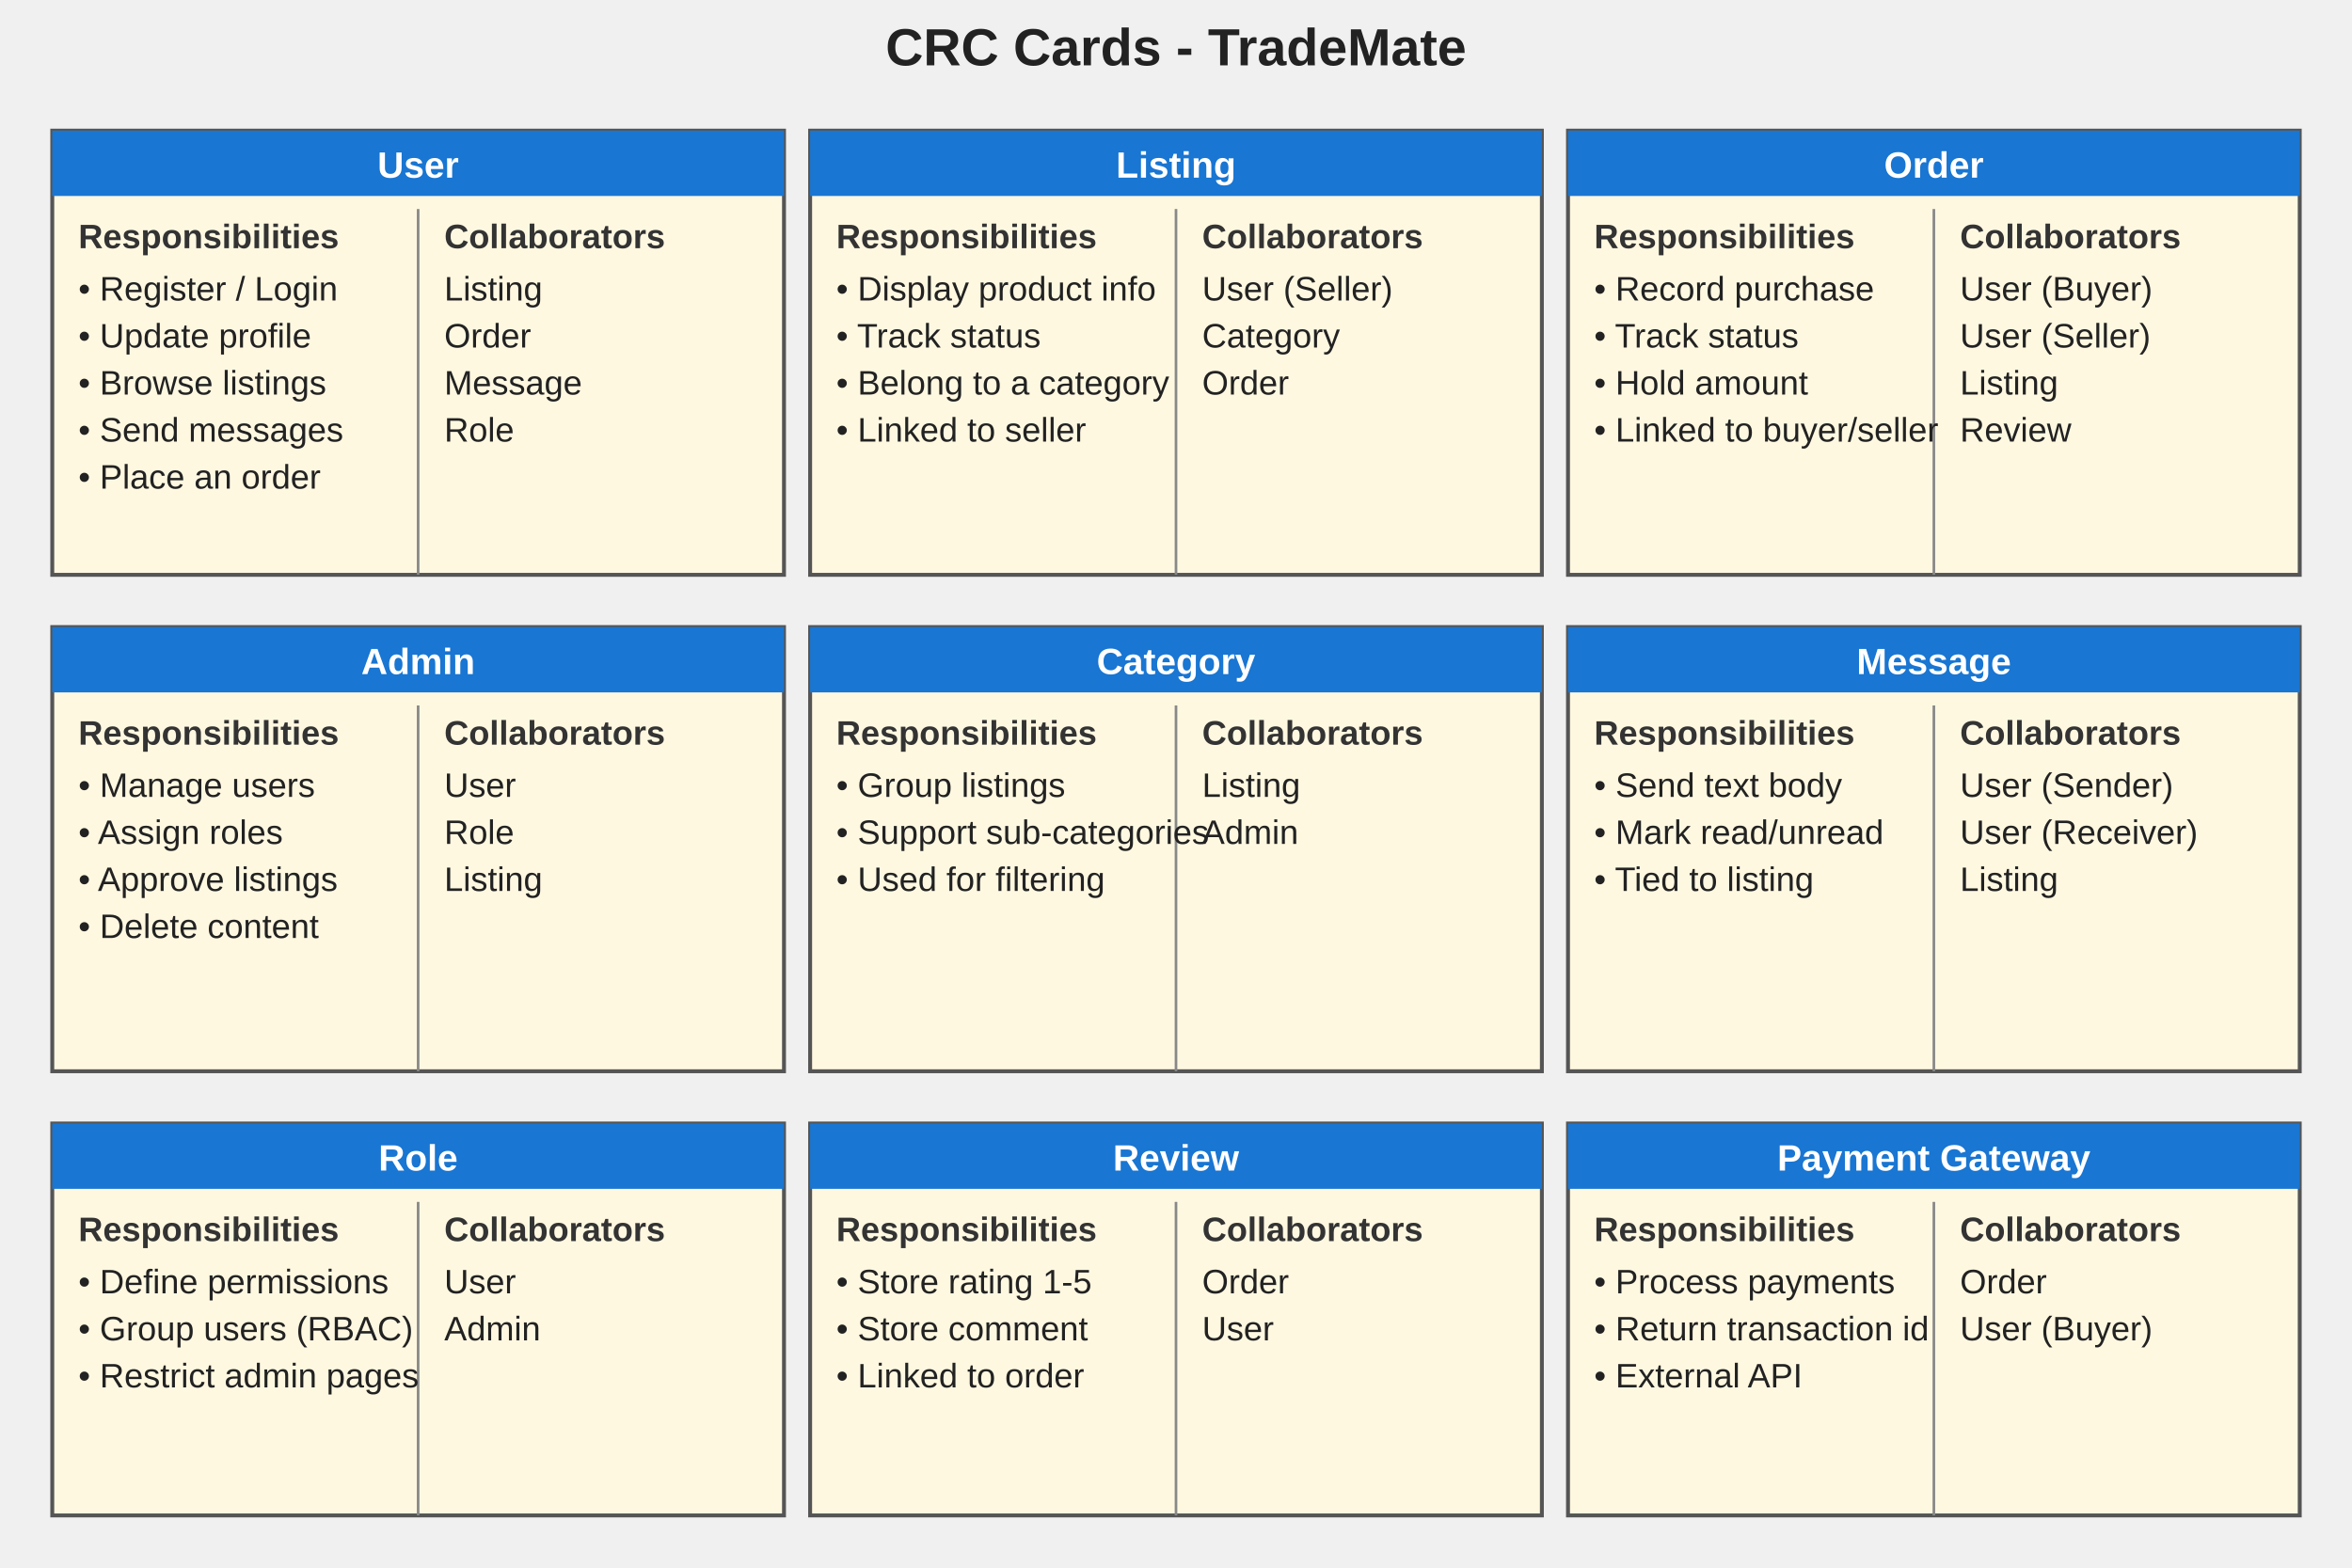
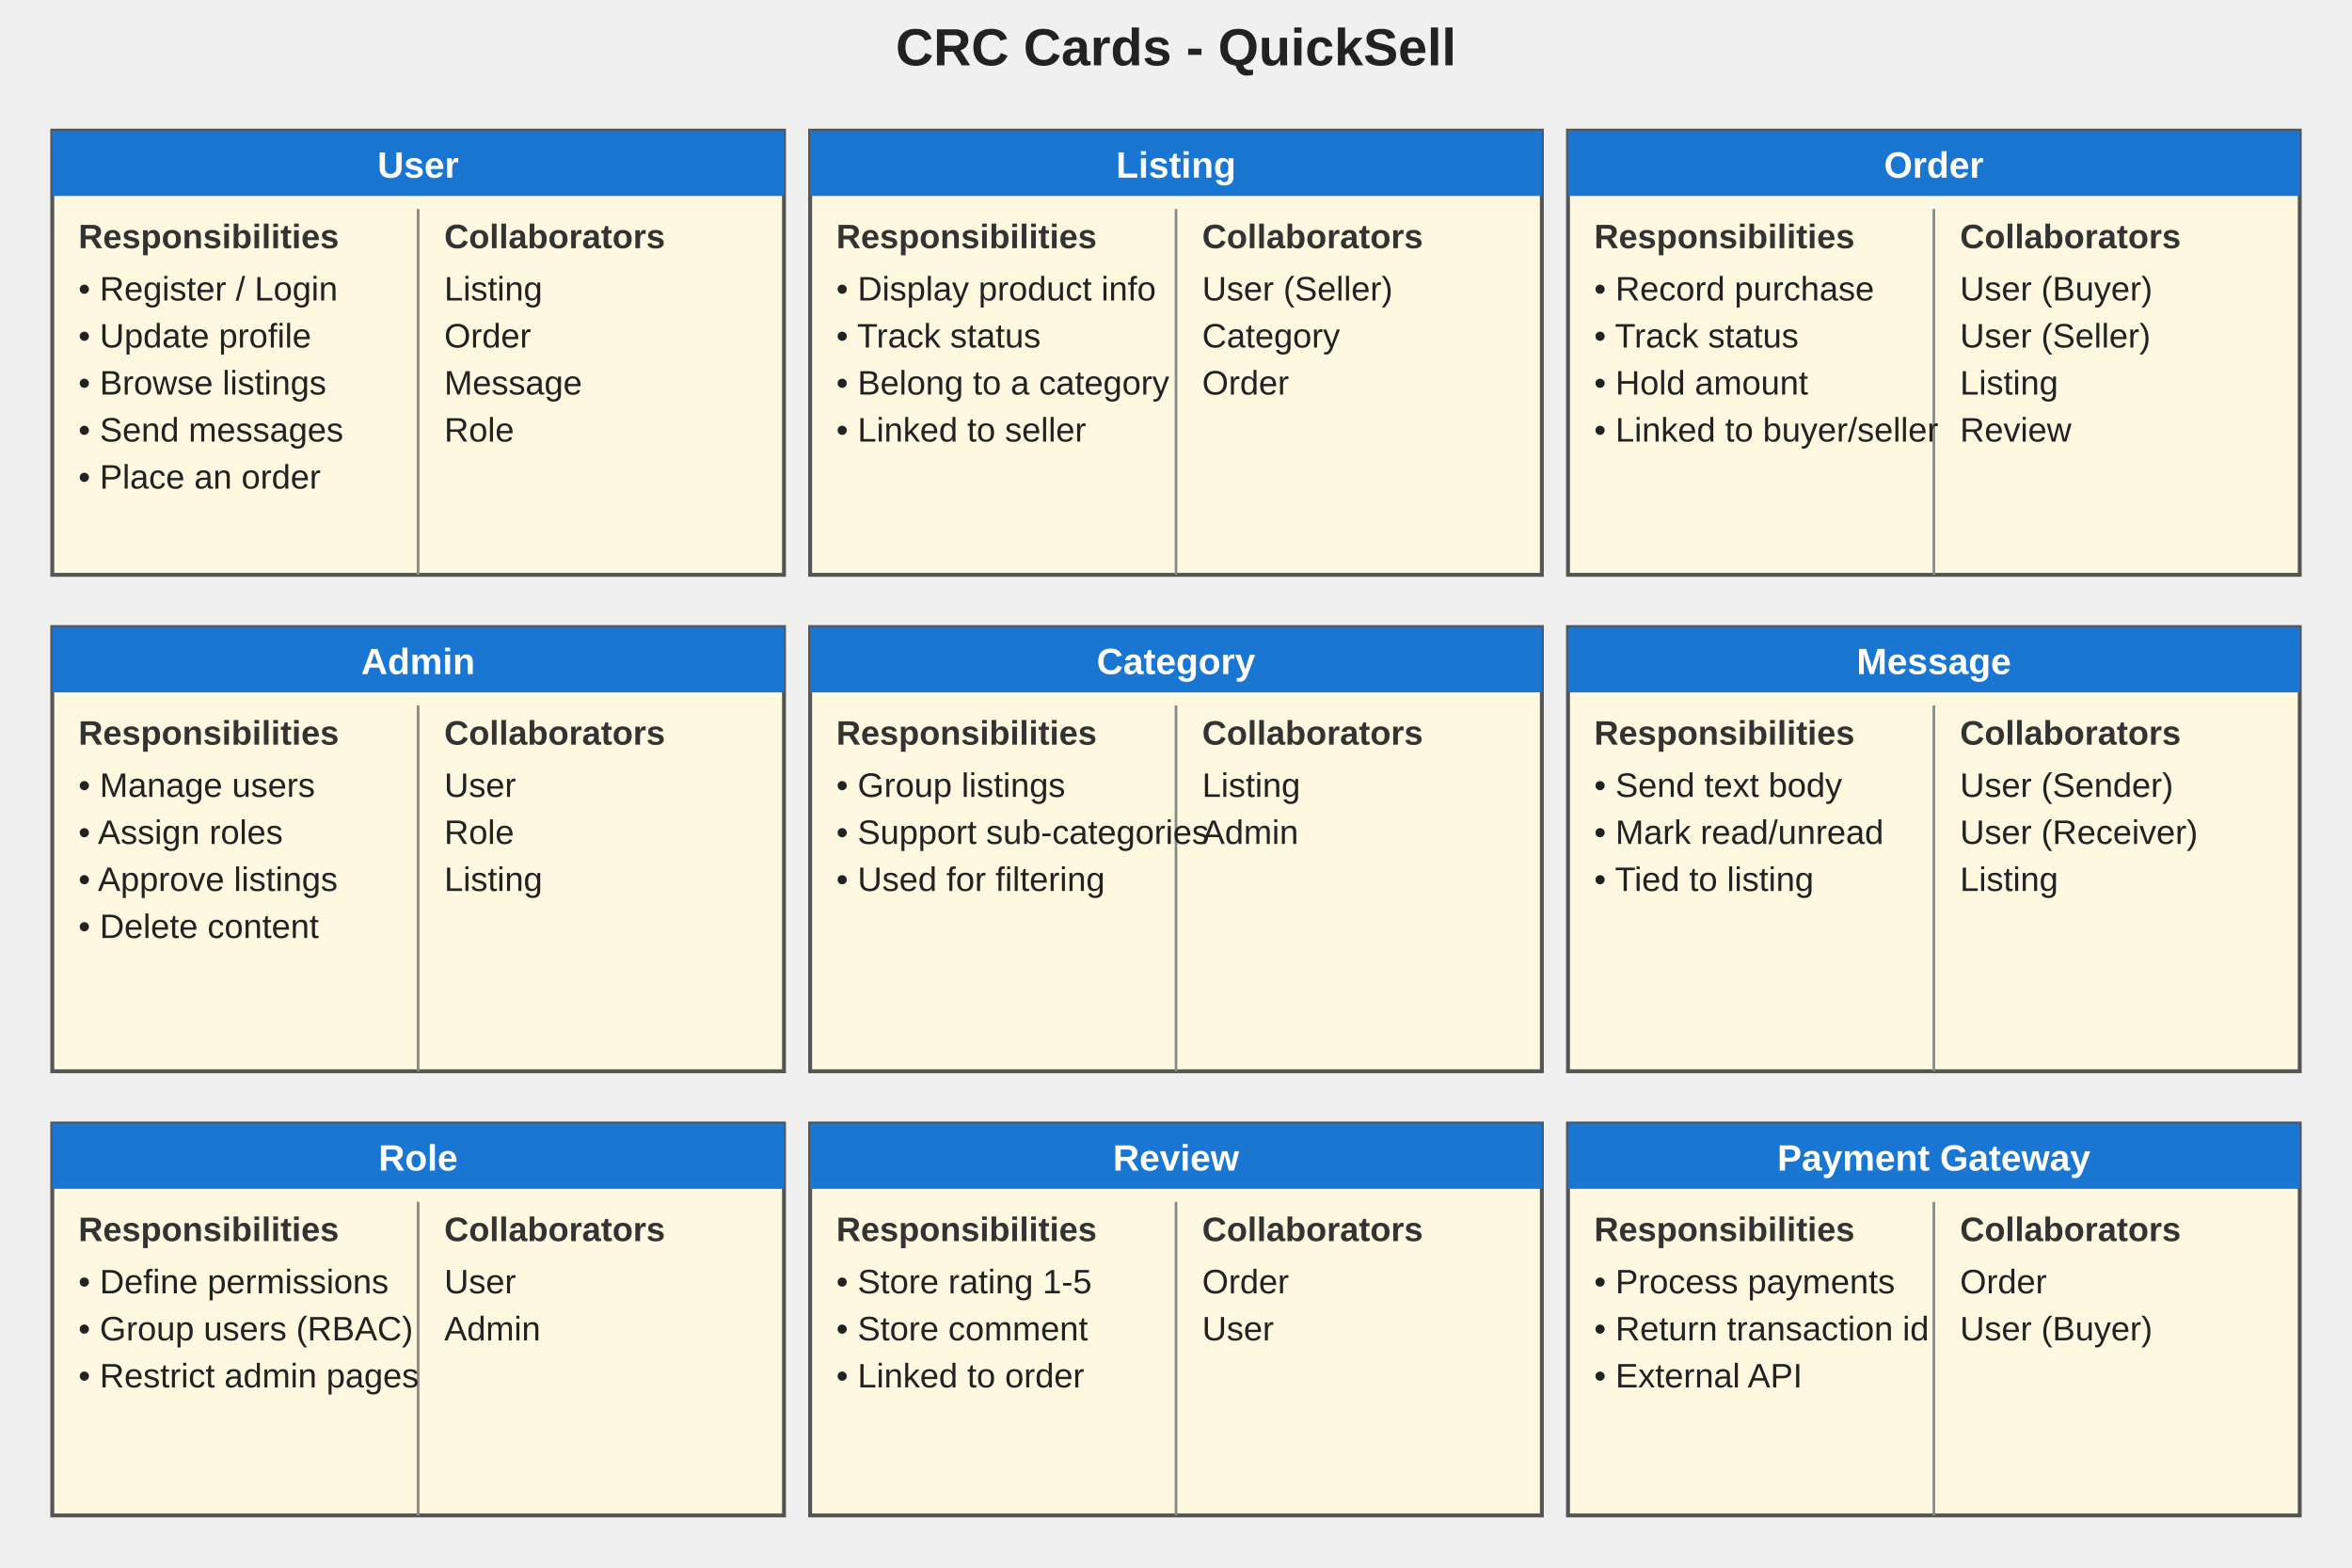
<svg xmlns="http://www.w3.org/2000/svg" viewBox="0 0 900 600" font-family="Arial, sans-serif" font-size="13">
  <style>
    .card { fill: #fff8e1; stroke: #555; stroke-width: 1.5; }
    .head { fill: #1976d2; }
    .head-text { fill: #fff; font-weight: bold; font-size: 14px; }
    .col-h { font-weight: bold; fill: #333; }
    text { fill: #222; }
  </style>
-   <text x="450" y="25" text-anchor="middle" font-size="20" font-weight="bold">CRC Cards - TradeMate</text>
+   <text x="450" y="25" text-anchor="middle" font-size="20" font-weight="bold">CRC Cards - QuickSell</text>
  <rect class="card" x="20" y="50" width="280" height="170" />
  <rect class="head" x="20" y="50" width="280" height="25" />
  <text class="head-text" x="160" y="68" text-anchor="middle">User</text>
  <line x1="160" y1="80" x2="160" y2="220" stroke="#888" />
  <text class="col-h" x="30" y="95">Responsibilities</text>
  <text class="col-h" x="170" y="95">Collaborators</text>
  <text x="30" y="115">• Register / Login</text>
  <text x="30" y="133">• Update profile</text>
  <text x="30" y="151">• Browse listings</text>
  <text x="30" y="169">• Send messages</text>
  <text x="30" y="187">• Place an order</text>
  <text x="170" y="115">Listing</text>
  <text x="170" y="133">Order</text>
  <text x="170" y="151">Message</text>
  <text x="170" y="169">Role</text>
  <rect class="card" x="310" y="50" width="280" height="170" />
  <rect class="head" x="310" y="50" width="280" height="25" />
  <text class="head-text" x="450" y="68" text-anchor="middle">Listing</text>
  <line x1="450" y1="80" x2="450" y2="220" stroke="#888" />
  <text class="col-h" x="320" y="95">Responsibilities</text>
  <text class="col-h" x="460" y="95">Collaborators</text>
  <text x="320" y="115">• Display product info</text>
  <text x="320" y="133">• Track status</text>
  <text x="320" y="151">• Belong to a category</text>
  <text x="320" y="169">• Linked to seller</text>
  <text x="460" y="115">User (Seller)</text>
  <text x="460" y="133">Category</text>
  <text x="460" y="151">Order</text>
  <rect class="card" x="600" y="50" width="280" height="170" />
  <rect class="head" x="600" y="50" width="280" height="25" />
  <text class="head-text" x="740" y="68" text-anchor="middle">Order</text>
  <line x1="740" y1="80" x2="740" y2="220" stroke="#888" />
  <text class="col-h" x="610" y="95">Responsibilities</text>
  <text class="col-h" x="750" y="95">Collaborators</text>
  <text x="610" y="115">• Record purchase</text>
  <text x="610" y="133">• Track status</text>
  <text x="610" y="151">• Hold amount</text>
  <text x="610" y="169">• Linked to buyer/seller</text>
  <text x="750" y="115">User (Buyer)</text>
  <text x="750" y="133">User (Seller)</text>
  <text x="750" y="151">Listing</text>
  <text x="750" y="169">Review</text>
  <rect class="card" x="20" y="240" width="280" height="170" />
  <rect class="head" x="20" y="240" width="280" height="25" />
  <text class="head-text" x="160" y="258" text-anchor="middle">Admin</text>
  <line x1="160" y1="270" x2="160" y2="410" stroke="#888" />
  <text class="col-h" x="30" y="285">Responsibilities</text>
  <text class="col-h" x="170" y="285">Collaborators</text>
  <text x="30" y="305">• Manage users</text>
  <text x="30" y="323">• Assign roles</text>
  <text x="30" y="341">• Approve listings</text>
  <text x="30" y="359">• Delete content</text>
  <text x="170" y="305">User</text>
  <text x="170" y="323">Role</text>
  <text x="170" y="341">Listing</text>
  <rect class="card" x="310" y="240" width="280" height="170" />
  <rect class="head" x="310" y="240" width="280" height="25" />
  <text class="head-text" x="450" y="258" text-anchor="middle">Category</text>
  <line x1="450" y1="270" x2="450" y2="410" stroke="#888" />
  <text class="col-h" x="320" y="285">Responsibilities</text>
  <text class="col-h" x="460" y="285">Collaborators</text>
  <text x="320" y="305">• Group listings</text>
  <text x="320" y="323">• Support sub-categories</text>
  <text x="320" y="341">• Used for filtering</text>
  <text x="460" y="305">Listing</text>
  <text x="460" y="323">Admin</text>
  <rect class="card" x="600" y="240" width="280" height="170" />
  <rect class="head" x="600" y="240" width="280" height="25" />
  <text class="head-text" x="740" y="258" text-anchor="middle">Message</text>
  <line x1="740" y1="270" x2="740" y2="410" stroke="#888" />
  <text class="col-h" x="610" y="285">Responsibilities</text>
  <text class="col-h" x="750" y="285">Collaborators</text>
  <text x="610" y="305">• Send text body</text>
  <text x="610" y="323">• Mark read/unread</text>
  <text x="610" y="341">• Tied to listing</text>
  <text x="750" y="305">User (Sender)</text>
  <text x="750" y="323">User (Receiver)</text>
  <text x="750" y="341">Listing</text>
  <rect class="card" x="20" y="430" width="280" height="150" />
  <rect class="head" x="20" y="430" width="280" height="25" />
  <text class="head-text" x="160" y="448" text-anchor="middle">Role</text>
  <line x1="160" y1="460" x2="160" y2="580" stroke="#888" />
  <text class="col-h" x="30" y="475">Responsibilities</text>
  <text class="col-h" x="170" y="475">Collaborators</text>
  <text x="30" y="495">• Define permissions</text>
  <text x="30" y="513">• Group users (RBAC)</text>
  <text x="30" y="531">• Restrict admin pages</text>
  <text x="170" y="495">User</text>
  <text x="170" y="513">Admin</text>
  <rect class="card" x="310" y="430" width="280" height="150" />
  <rect class="head" x="310" y="430" width="280" height="25" />
  <text class="head-text" x="450" y="448" text-anchor="middle">Review</text>
  <line x1="450" y1="460" x2="450" y2="580" stroke="#888" />
  <text class="col-h" x="320" y="475">Responsibilities</text>
  <text class="col-h" x="460" y="475">Collaborators</text>
  <text x="320" y="495">• Store rating 1-5</text>
  <text x="320" y="513">• Store comment</text>
  <text x="320" y="531">• Linked to order</text>
  <text x="460" y="495">Order</text>
  <text x="460" y="513">User</text>
  <rect class="card" x="600" y="430" width="280" height="150" />
  <rect class="head" x="600" y="430" width="280" height="25" />
  <text class="head-text" x="740" y="448" text-anchor="middle">Payment Gateway</text>
  <line x1="740" y1="460" x2="740" y2="580" stroke="#888" />
  <text class="col-h" x="610" y="475">Responsibilities</text>
  <text class="col-h" x="750" y="475">Collaborators</text>
  <text x="610" y="495">• Process payments</text>
  <text x="610" y="513">• Return transaction id</text>
  <text x="610" y="531">• External API</text>
  <text x="750" y="495">Order</text>
  <text x="750" y="513">User (Buyer)</text>
</svg>
